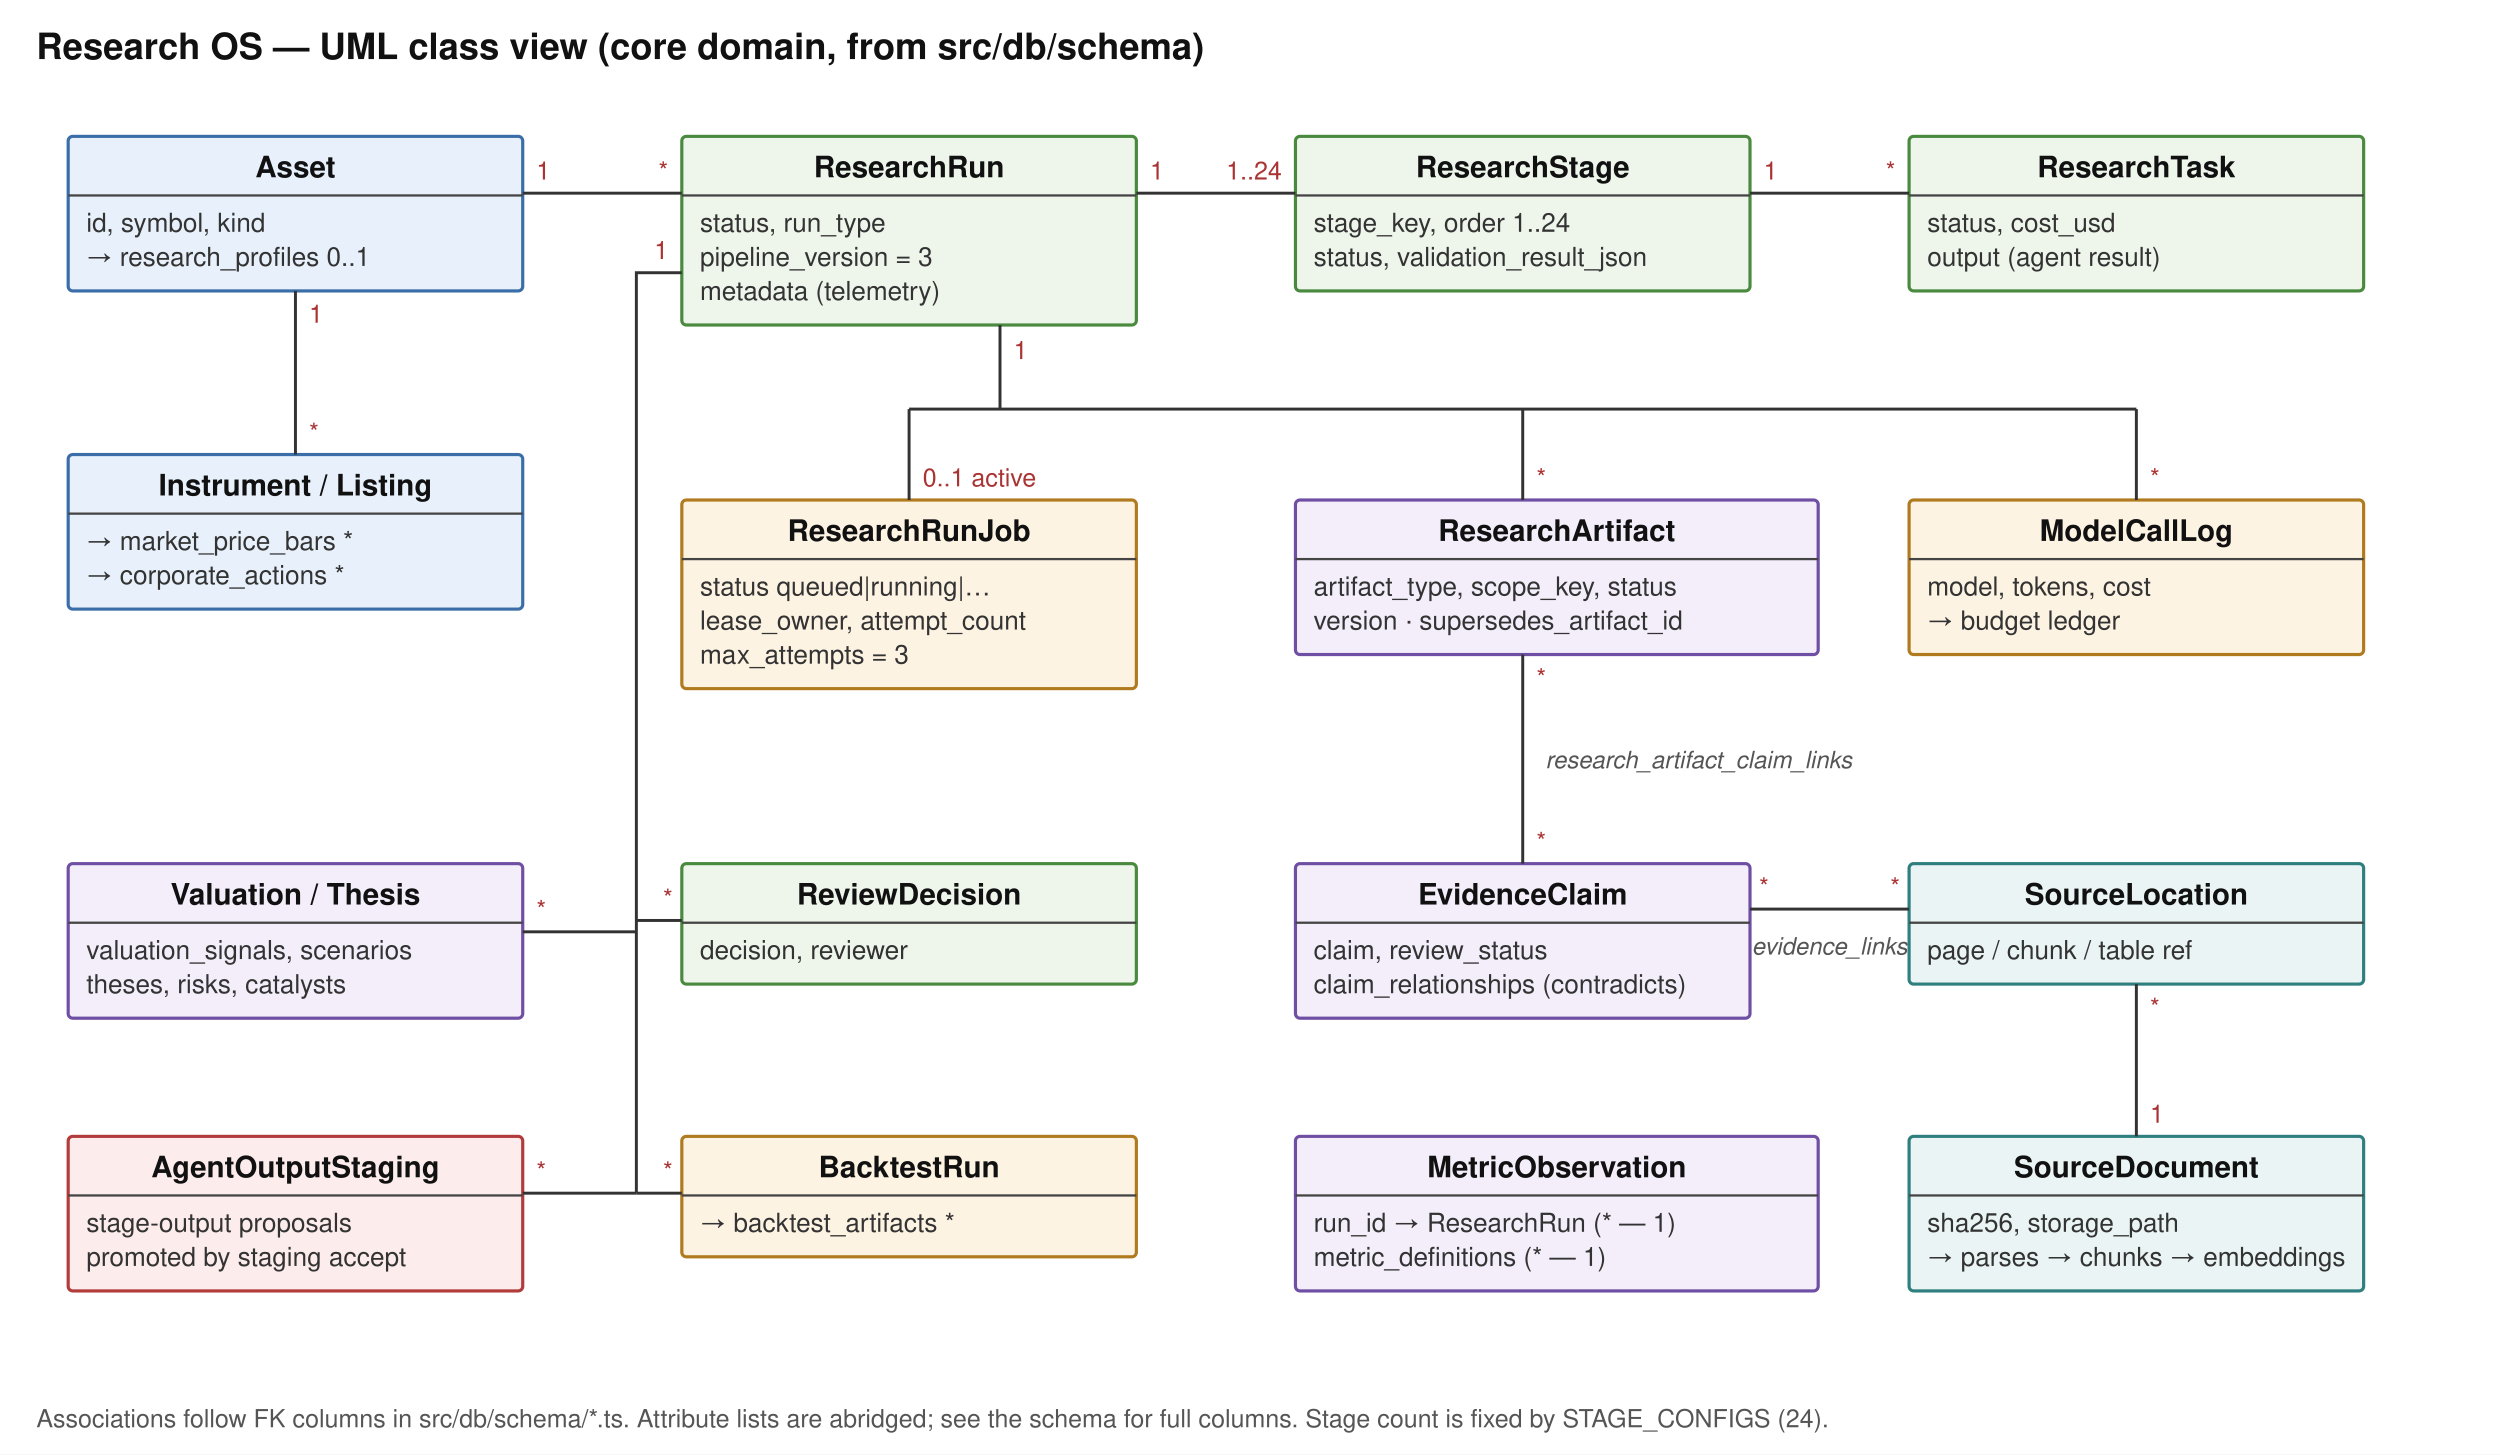
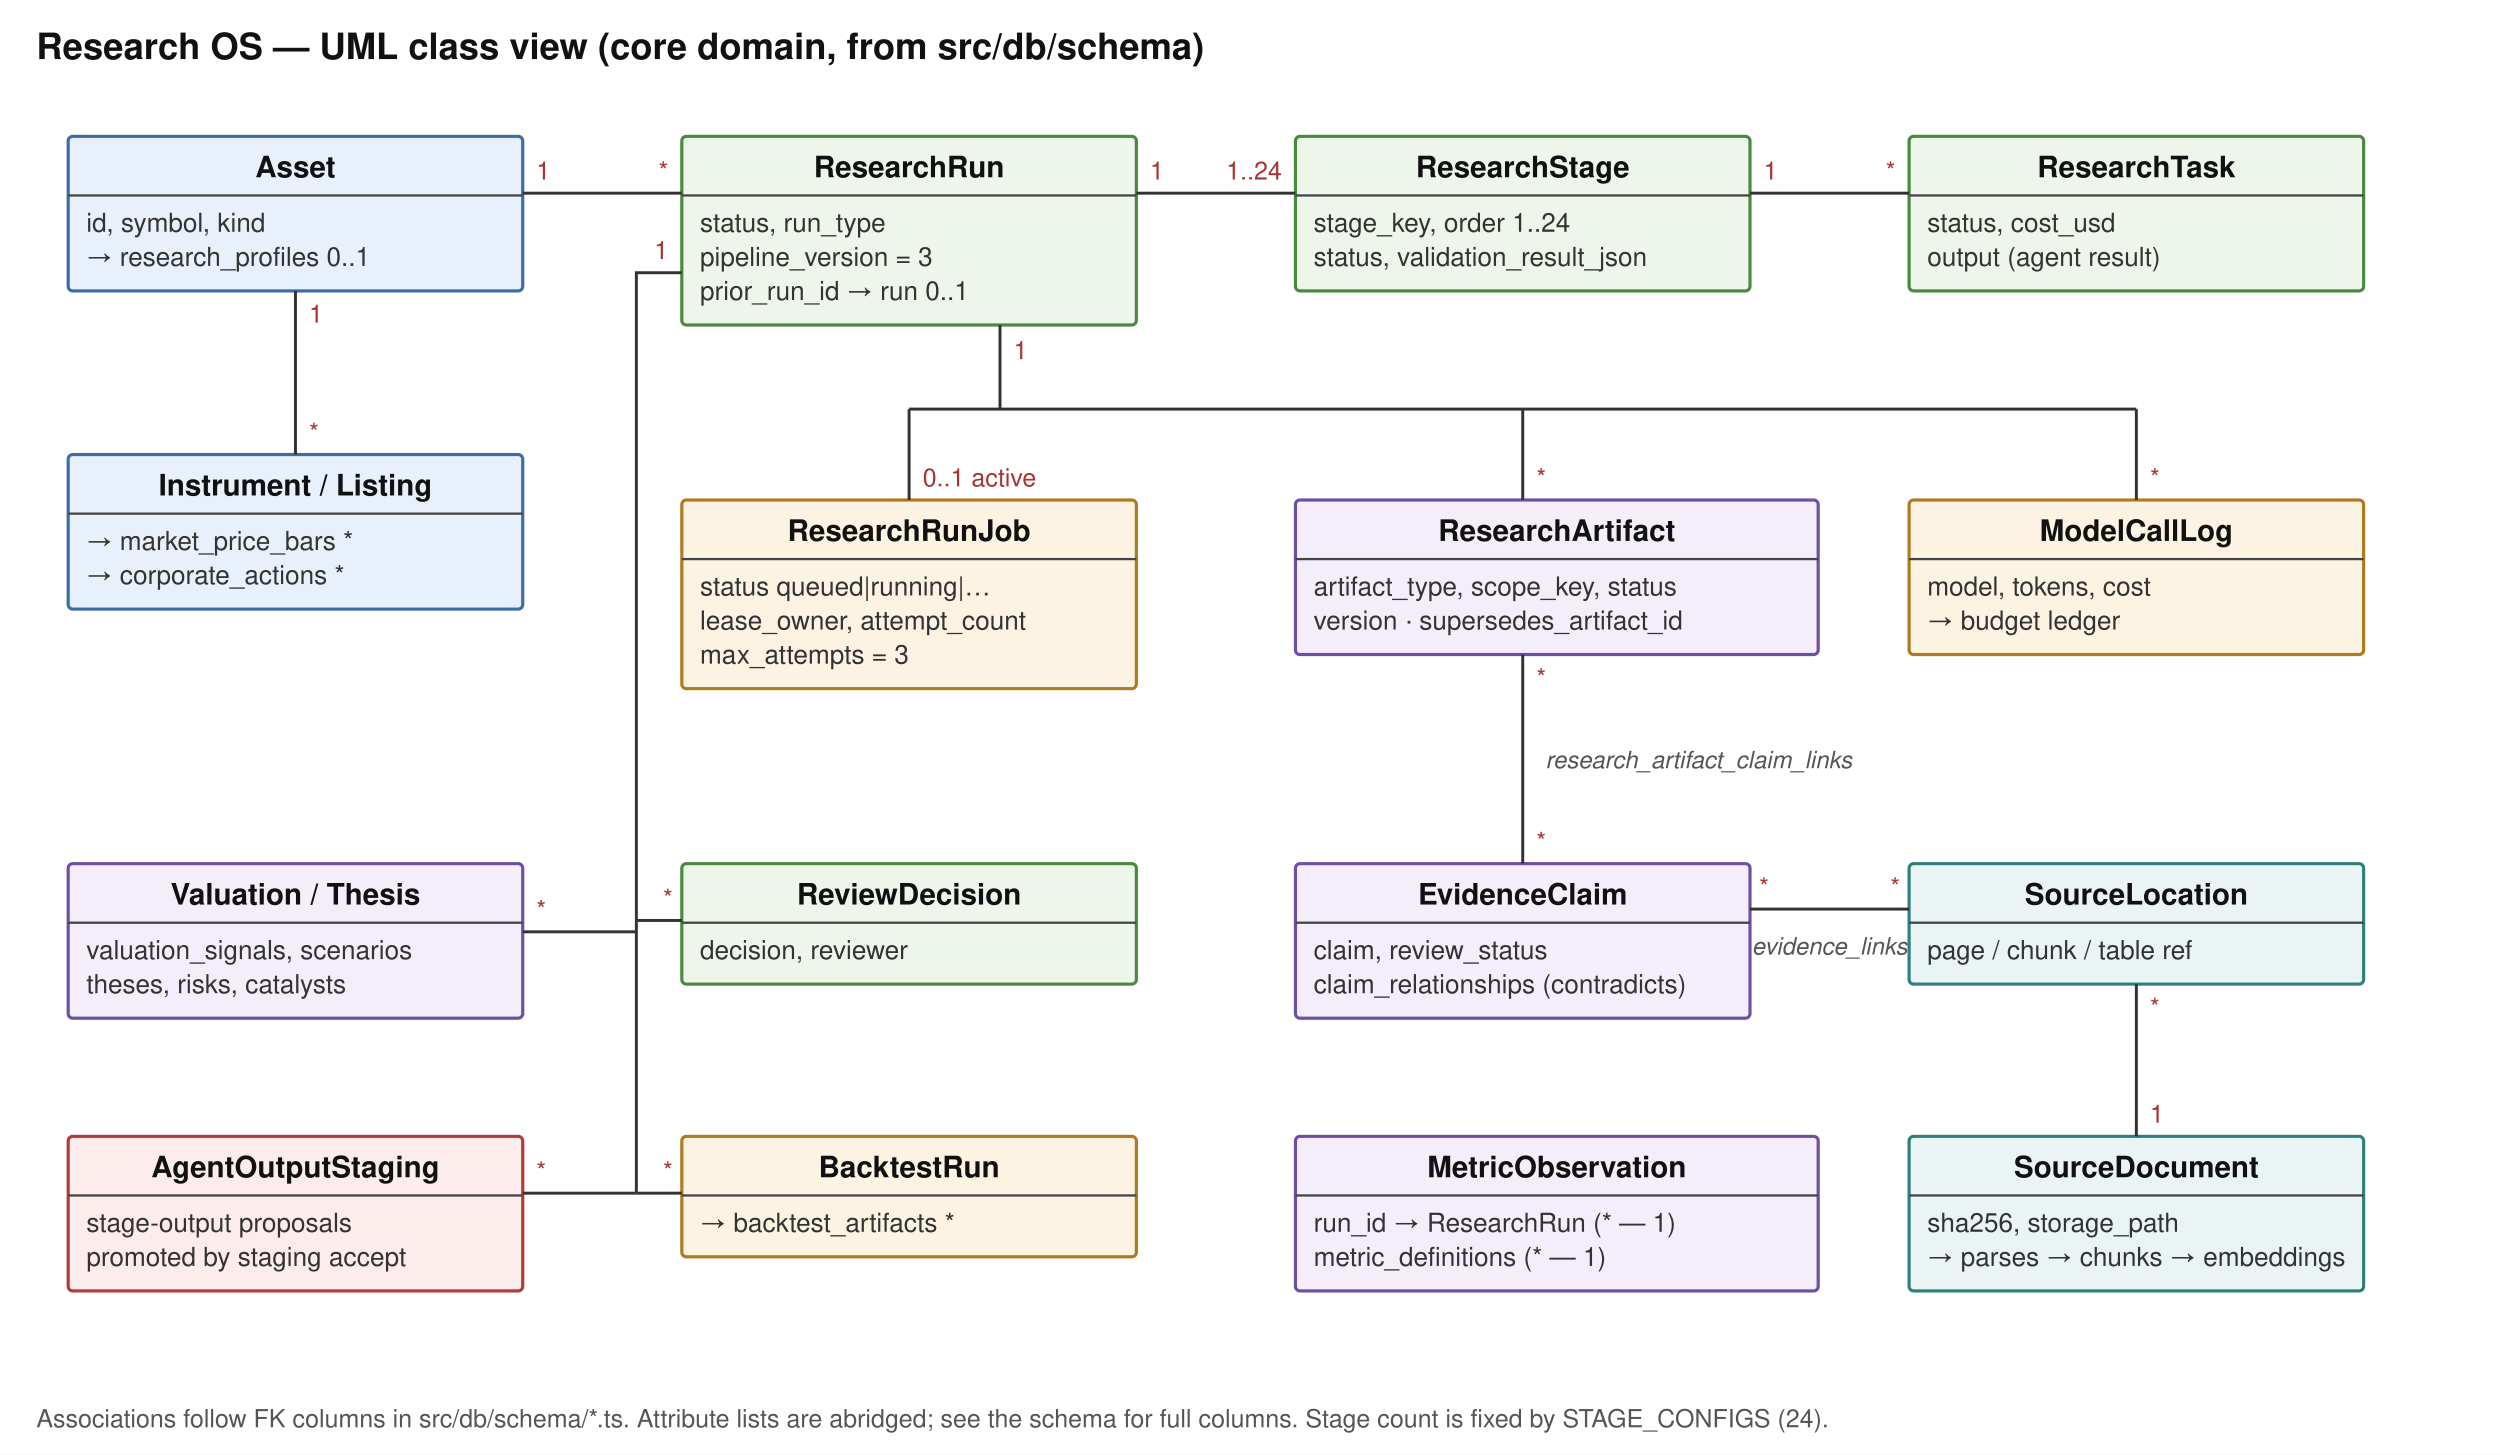
<svg xmlns="http://www.w3.org/2000/svg" viewBox="0 0 1100 640" width="1100" height="640" role="img" aria-labelledby="t d" font-family="Helvetica, Arial, sans-serif" font-size="13">
  <defs>
    <marker id="a" viewBox="0 0 10 10" refX="9" refY="5" markerWidth="8" markerHeight="8" orient="auto-start-reverse">
      <path d="M0,0 L10,5 L0,10 z" fill="#333" />
    </marker>
    <marker id="o" viewBox="0 0 10 10" refX="9" refY="5" markerWidth="9" markerHeight="9" orient="auto-start-reverse">
      <path d="M0,0 L10,5 L0,10" fill="none" stroke="#333" />
    </marker>
  </defs>
  <rect x="0" y="0" width="1100" height="640" fill="#ffffff" />
  <text x="16" y="26" font-size="16" font-weight="bold" fill="#111">Research OS — UML class view (core domain, from src/db/schema)</text>
  <rect x="30" y="60" width="200" height="68" rx="2" fill="#e8f1fb" stroke="#3b6ea8" stroke-width="1.4" />
  <text x="130.0" y="78" font-size="13" font-weight="bold" text-anchor="middle" fill="#111">Asset</text>
  <line x1="30" y1="86" x2="230" y2="86" stroke="#444" />
  <text x="38" y="102" font-size="11.5" font-weight="normal" text-anchor="start" fill="#333">id, symbol, kind</text>
  <text x="38" y="117" font-size="11.5" font-weight="normal" text-anchor="start" fill="#333">→ research_profiles 0..1</text>
  <rect x="30" y="200" width="200" height="68" rx="2" fill="#e8f1fb" stroke="#3b6ea8" stroke-width="1.4" />
  <text x="130.0" y="218" font-size="13" font-weight="bold" text-anchor="middle" fill="#111">Instrument / Listing</text>
  <line x1="30" y1="226" x2="230" y2="226" stroke="#444" />
  <text x="38" y="242" font-size="11.5" font-weight="normal" text-anchor="start" fill="#333">→ market_price_bars *</text>
  <text x="38" y="257" font-size="11.5" font-weight="normal" text-anchor="start" fill="#333">→ corporate_actions *</text>
  <rect x="300" y="60" width="200" height="83" rx="2" fill="#eef6ec" stroke="#4a8a3f" stroke-width="1.4" />
  <text x="400.0" y="78" font-size="13" font-weight="bold" text-anchor="middle" fill="#111">ResearchRun</text>
  <line x1="300" y1="86" x2="500" y2="86" stroke="#444" />
  <text x="308" y="102" font-size="11.5" font-weight="normal" text-anchor="start" fill="#333">status, run_type</text>
  <text x="308" y="117" font-size="11.5" font-weight="normal" text-anchor="start" fill="#333">pipeline_version = 3</text>
-   <text x="308" y="132" font-size="11.5" font-weight="normal" text-anchor="start" fill="#333">metadata (telemetry)</text>
+   <text x="308" y="132" font-size="11.5" font-weight="normal" text-anchor="start" fill="#333">prior_run_id → run 0..1</text>
  <rect x="570" y="60" width="200" height="68" rx="2" fill="#eef6ec" stroke="#4a8a3f" stroke-width="1.4" />
  <text x="670.0" y="78" font-size="13" font-weight="bold" text-anchor="middle" fill="#111">ResearchStage</text>
  <line x1="570" y1="86" x2="770" y2="86" stroke="#444" />
  <text x="578" y="102" font-size="11.5" font-weight="normal" text-anchor="start" fill="#333">stage_key, order 1..24</text>
  <text x="578" y="117" font-size="11.5" font-weight="normal" text-anchor="start" fill="#333">status, validation_result_json</text>
  <rect x="840" y="60" width="200" height="68" rx="2" fill="#eef6ec" stroke="#4a8a3f" stroke-width="1.4" />
  <text x="940.0" y="78" font-size="13" font-weight="bold" text-anchor="middle" fill="#111">ResearchTask</text>
  <line x1="840" y1="86" x2="1040" y2="86" stroke="#444" />
  <text x="848" y="102" font-size="11.5" font-weight="normal" text-anchor="start" fill="#333">status, cost_usd</text>
  <text x="848" y="117" font-size="11.5" font-weight="normal" text-anchor="start" fill="#333">output (agent result)</text>
  <rect x="300" y="220" width="200" height="83" rx="2" fill="#fdf3e3" stroke="#b07a1f" stroke-width="1.4" />
  <text x="400.0" y="238" font-size="13" font-weight="bold" text-anchor="middle" fill="#111">ResearchRunJob</text>
  <line x1="300" y1="246" x2="500" y2="246" stroke="#444" />
  <text x="308" y="262" font-size="11.5" font-weight="normal" text-anchor="start" fill="#333">status queued|running|…</text>
  <text x="308" y="277" font-size="11.5" font-weight="normal" text-anchor="start" fill="#333">lease_owner, attempt_count</text>
  <text x="308" y="292" font-size="11.5" font-weight="normal" text-anchor="start" fill="#333">max_attempts = 3</text>
  <rect x="570" y="220" width="230" height="68" rx="2" fill="#f3eefa" stroke="#6f4fa3" stroke-width="1.4" />
  <text x="685.0" y="238" font-size="13" font-weight="bold" text-anchor="middle" fill="#111">ResearchArtifact</text>
  <line x1="570" y1="246" x2="800" y2="246" stroke="#444" />
  <text x="578" y="262" font-size="11.5" font-weight="normal" text-anchor="start" fill="#333">artifact_type, scope_key, status</text>
  <text x="578" y="277" font-size="11.5" font-weight="normal" text-anchor="start" fill="#333">version · supersedes_artifact_id</text>
  <rect x="840" y="220" width="200" height="68" rx="2" fill="#fdf3e3" stroke="#b07a1f" stroke-width="1.4" />
  <text x="940.0" y="238" font-size="13" font-weight="bold" text-anchor="middle" fill="#111">ModelCallLog</text>
  <line x1="840" y1="246" x2="1040" y2="246" stroke="#444" />
  <text x="848" y="262" font-size="11.5" font-weight="normal" text-anchor="start" fill="#333">model, tokens, cost</text>
  <text x="848" y="277" font-size="11.5" font-weight="normal" text-anchor="start" fill="#333">→ budget ledger</text>
  <rect x="570" y="380" width="200" height="68" rx="2" fill="#f3eefa" stroke="#6f4fa3" stroke-width="1.4" />
  <text x="670.0" y="398" font-size="13" font-weight="bold" text-anchor="middle" fill="#111">EvidenceClaim</text>
  <line x1="570" y1="406" x2="770" y2="406" stroke="#444" />
  <text x="578" y="422" font-size="11.5" font-weight="normal" text-anchor="start" fill="#333">claim, review_status</text>
  <text x="578" y="437" font-size="11.5" font-weight="normal" text-anchor="start" fill="#333">claim_relationships (contradicts)</text>
  <rect x="840" y="380" width="200" height="53" rx="2" fill="#eaf4f4" stroke="#2f7f7f" stroke-width="1.4" />
  <text x="940.0" y="398" font-size="13" font-weight="bold" text-anchor="middle" fill="#111">SourceLocation</text>
  <line x1="840" y1="406" x2="1040" y2="406" stroke="#444" />
  <text x="848" y="422" font-size="11.5" font-weight="normal" text-anchor="start" fill="#333">page / chunk / table ref</text>
  <rect x="840" y="500" width="200" height="68" rx="2" fill="#eaf4f4" stroke="#2f7f7f" stroke-width="1.4" />
  <text x="940.0" y="518" font-size="13" font-weight="bold" text-anchor="middle" fill="#111">SourceDocument</text>
  <line x1="840" y1="526" x2="1040" y2="526" stroke="#444" />
  <text x="848" y="542" font-size="11.5" font-weight="normal" text-anchor="start" fill="#333">sha256, storage_path</text>
  <text x="848" y="557" font-size="11.5" font-weight="normal" text-anchor="start" fill="#333">→ parses → chunks → embeddings</text>
  <rect x="300" y="380" width="200" height="53" rx="2" fill="#eef6ec" stroke="#4a8a3f" stroke-width="1.4" />
  <text x="400.0" y="398" font-size="13" font-weight="bold" text-anchor="middle" fill="#111">ReviewDecision</text>
  <line x1="300" y1="406" x2="500" y2="406" stroke="#444" />
  <text x="308" y="422" font-size="11.5" font-weight="normal" text-anchor="start" fill="#333">decision, reviewer</text>
  <rect x="300" y="500" width="200" height="53" rx="2" fill="#fdf3e3" stroke="#b07a1f" stroke-width="1.4" />
  <text x="400.0" y="518" font-size="13" font-weight="bold" text-anchor="middle" fill="#111">BacktestRun</text>
  <line x1="300" y1="526" x2="500" y2="526" stroke="#444" />
  <text x="308" y="542" font-size="11.5" font-weight="normal" text-anchor="start" fill="#333">→ backtest_artifacts *</text>
  <rect x="30" y="380" width="200" height="68" rx="2" fill="#f3eefa" stroke="#6f4fa3" stroke-width="1.4" />
  <text x="130.0" y="398" font-size="13" font-weight="bold" text-anchor="middle" fill="#111">Valuation / Thesis</text>
  <line x1="30" y1="406" x2="230" y2="406" stroke="#444" />
  <text x="38" y="422" font-size="11.5" font-weight="normal" text-anchor="start" fill="#333">valuation_signals, scenarios</text>
  <text x="38" y="437" font-size="11.5" font-weight="normal" text-anchor="start" fill="#333">theses, risks, catalysts</text>
  <rect x="30" y="500" width="200" height="68" rx="2" fill="#fdecec" stroke="#b23b3b" stroke-width="1.4" />
  <text x="130.0" y="518" font-size="13" font-weight="bold" text-anchor="middle" fill="#111">AgentOutputStaging</text>
  <line x1="30" y1="526" x2="230" y2="526" stroke="#444" />
  <text x="38" y="542" font-size="11.5" font-weight="normal" text-anchor="start" fill="#333">stage-output proposals</text>
  <text x="38" y="557" font-size="11.5" font-weight="normal" text-anchor="start" fill="#333">promoted by staging accept</text>
  <rect x="570" y="500" width="230" height="68" rx="2" fill="#f3eefa" stroke="#6f4fa3" stroke-width="1.4" />
  <text x="685.0" y="518" font-size="13" font-weight="bold" text-anchor="middle" fill="#111">MetricObservation</text>
  <line x1="570" y1="526" x2="800" y2="526" stroke="#444" />
  <text x="578" y="542" font-size="11.5" font-weight="normal" text-anchor="start" fill="#333">run_id → ResearchRun (* — 1)</text>
  <text x="578" y="557" font-size="11.5" font-weight="normal" text-anchor="start" fill="#333">metric_definitions (* — 1)</text>
  <path d="M230,85 L300,85" fill="none" stroke="#333" stroke-width="1.3" />
  <text x="236" y="79" font-size="11" font-weight="normal" text-anchor="start" fill="#a33">1</text>
  <text x="294" y="79" font-size="11" font-weight="normal" text-anchor="end" fill="#a33">*</text>
  <path d="M500,85 L570,85" fill="none" stroke="#333" stroke-width="1.3" />
  <text x="506" y="79" font-size="11" font-weight="normal" text-anchor="start" fill="#a33">1</text>
  <text x="564" y="79" font-size="11" font-weight="normal" text-anchor="end" fill="#a33">1..24</text>
  <path d="M770,85 L840,85" fill="none" stroke="#333" stroke-width="1.3" />
  <text x="776" y="79" font-size="11" font-weight="normal" text-anchor="start" fill="#a33">1</text>
  <text x="834" y="79" font-size="11" font-weight="normal" text-anchor="end" fill="#a33">*</text>
  <path d="M130,128 L130,200" fill="none" stroke="#333" stroke-width="1.3" />
  <text x="136" y="142" font-size="11" font-weight="normal" text-anchor="start" fill="#a33">1</text>
  <text x="136" y="194" font-size="11" font-weight="normal" text-anchor="start" fill="#a33">*</text>
  <path d="M440,143 L440,180" fill="none" stroke="#333" stroke-width="1.3" />
  <text x="446" y="158" font-size="11" font-weight="normal" text-anchor="start" fill="#a33">1</text>
  <path d="M400,180 L940,180" fill="none" stroke="#333" stroke-width="1.3" />
  <path d="M400,180 L400,220" fill="none" stroke="#333" stroke-width="1.3" />
  <text x="406" y="214" font-size="11" font-weight="normal" text-anchor="start" fill="#a33">0..1 active</text>
  <path d="M670,180 L670,220" fill="none" stroke="#333" stroke-width="1.3" />
  <text x="676" y="214" font-size="11" font-weight="normal" text-anchor="start" fill="#a33">*</text>
  <path d="M940,180 L940,220" fill="none" stroke="#333" stroke-width="1.3" />
  <text x="946" y="214" font-size="11" font-weight="normal" text-anchor="start" fill="#a33">*</text>
  <path d="M300,120 L280,120 L280,525" fill="none" stroke="#333" stroke-width="1.3" />
  <text x="294" y="114" font-size="11" font-weight="normal" text-anchor="end" fill="#a33">1</text>
  <path d="M280,410 L230,410" fill="none" stroke="#333" stroke-width="1.3" />
  <text x="236" y="404" font-size="11" font-weight="normal" text-anchor="start" fill="#a33">*</text>
  <path d="M280,525 L230,525" fill="none" stroke="#333" stroke-width="1.3" />
  <text x="236" y="519" font-size="11" font-weight="normal" text-anchor="start" fill="#a33">*</text>
  <path d="M280,405 L300,405" fill="none" stroke="#333" stroke-width="1.3" />
  <text x="296" y="399" font-size="11" font-weight="normal" text-anchor="end" fill="#a33">*</text>
  <path d="M280,525 L300,525" fill="none" stroke="#333" stroke-width="1.3" />
  <text x="296" y="519" font-size="11" font-weight="normal" text-anchor="end" fill="#a33">*</text>
  <path d="M670,288 L670,380" fill="none" stroke="#333" stroke-width="1.3" />
  <text x="676" y="302" font-size="11" font-weight="normal" text-anchor="start" fill="#a33">*</text>
  <text x="676" y="374" font-size="11" font-weight="normal" text-anchor="start" fill="#a33">*</text>
  <text x="680" y="338" font-size="10.5" font-weight="normal" text-anchor="start" fill="#555" font-style="italic">research_artifact_claim_links</text>
  <path d="M770,400 L840,400" fill="none" stroke="#333" stroke-width="1.3" />
  <text x="774" y="394" font-size="11" font-weight="normal" text-anchor="start" fill="#a33">*</text>
  <text x="836" y="394" font-size="11" font-weight="normal" text-anchor="end" fill="#a33">*</text>
  <text x="805" y="420" font-size="10.5" font-weight="normal" text-anchor="middle" fill="#555" font-style="italic">evidence_links</text>
  <path d="M940,433 L940,500" fill="none" stroke="#333" stroke-width="1.3" />
  <text x="946" y="447" font-size="11" font-weight="normal" text-anchor="start" fill="#a33">*</text>
  <text x="946" y="494" font-size="11" font-weight="normal" text-anchor="start" fill="#a33">1</text>
  <text x="16" y="628" font-size="11" font-weight="normal" text-anchor="start" fill="#555">Associations follow FK columns in src/db/schema/*.ts. Attribute lists are abridged; see the schema for full columns. Stage count is fixed by STAGE_CONFIGS (24).</text>
</svg>
